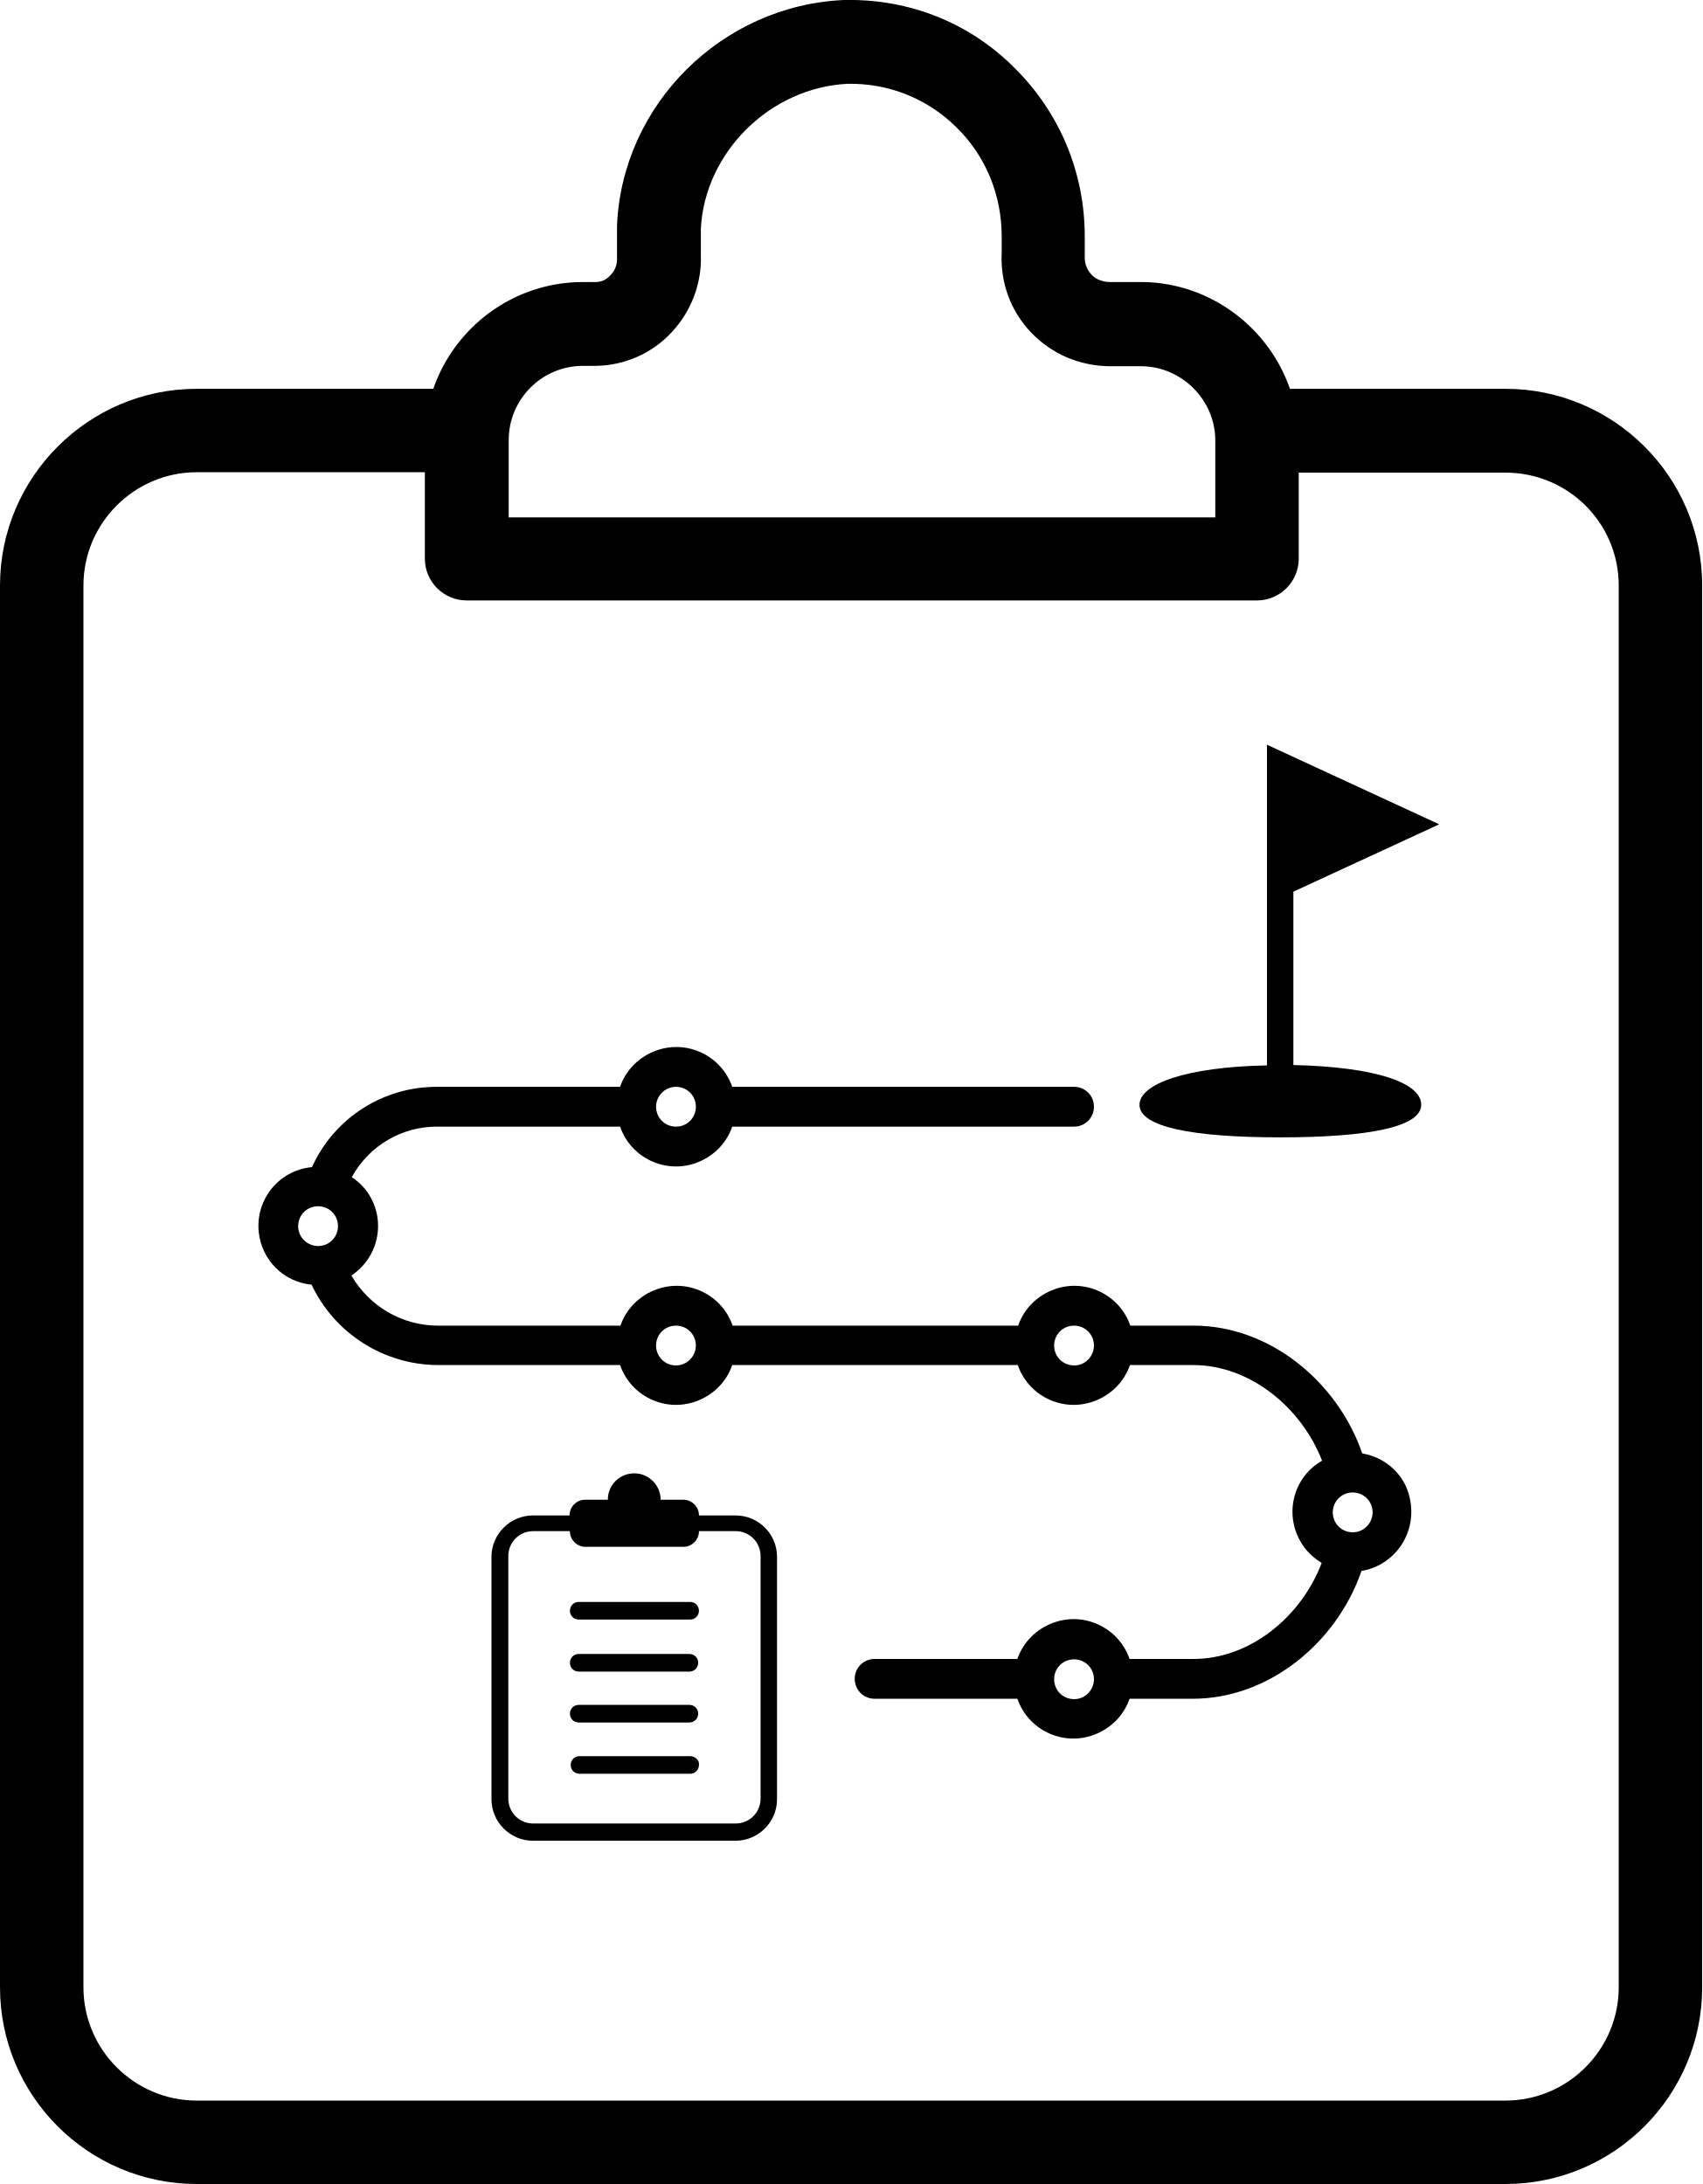
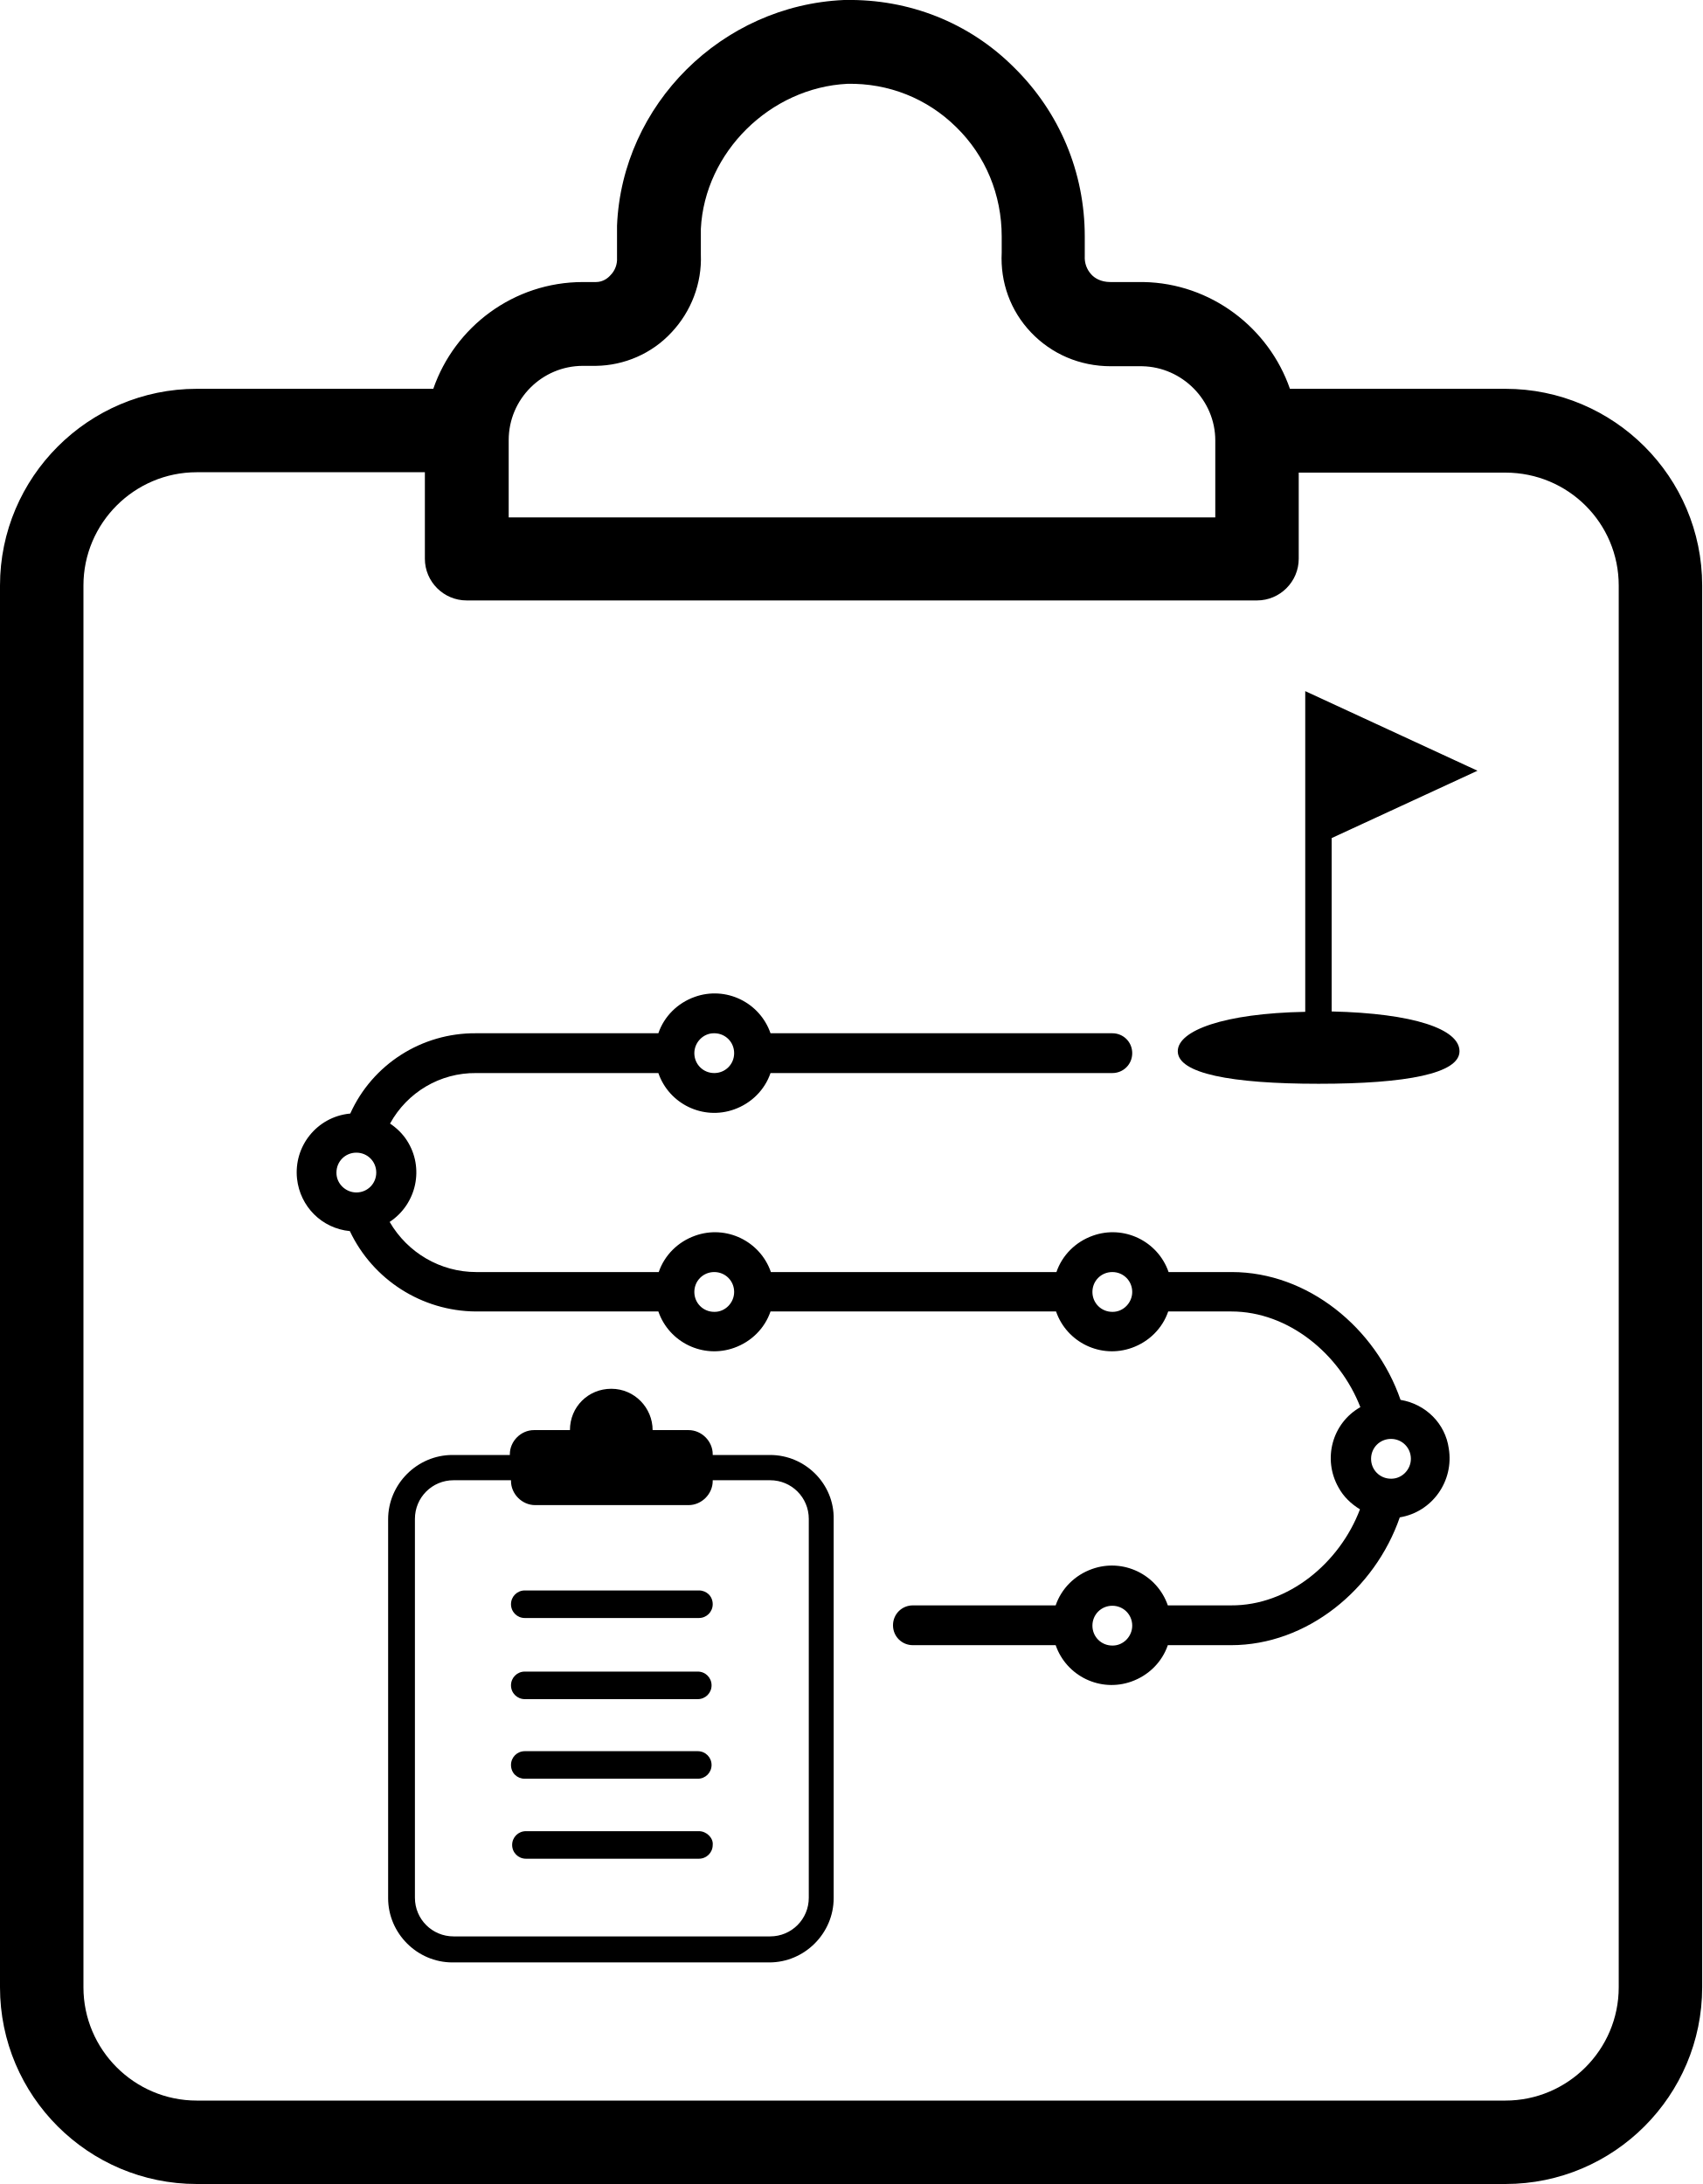
<svg xmlns="http://www.w3.org/2000/svg" version="1.1" id="Capa_1" x="0px" y="0px" viewBox="0 0 444.7 570.7" style="enable-background:new 0 0 444.7 570.7;" xml:space="preserve">
  <path d="M155.7,73.7h-3.4c-18.1,0-33.5,11.7-39.1,27.9H51.4C23.1,101.6,0,124.7,0,153v366.3c0,28.4,23.1,51.4,51.4,51.4h341.9  c28.4,0,51.4-23.1,51.4-51.4V153c0-28.4-23.1-51.4-51.4-51.4H337c-5.5-15.9-20.6-27.6-38.3-27.9h-0.6c-0.1,0-0.1,0-0.2,0h-7.8  c-2.6,0-4.2-1.1-5-2c-1.2-1.3-1.8-3-1.7-4.8c0-0.2,0-0.4,0-0.6v-4.5c0-16.8-6.6-32.5-18.5-44.2C253.2,5.9,237.5-0.3,220.8,0  c-0.1,0-0.2,0-0.3,0c-31.9,1.4-58,27.3-59.3,59c0,0.2,0,0.3,0,0.5v7.3c0,0.2,0,0.4,0,0.6c0.1,1.6-0.5,3.3-1.7,4.5  C158.9,72.6,157.6,73.7,155.7,73.7L155.7,73.7z M422.9,153v366.3c0,16.3-13.3,29.6-29.6,29.6H51.4c-16.3,0-29.6-13.3-29.6-29.6V153  c0-16.3,13.3-29.6,29.6-29.6H111V146c0,6,4.9,10.9,10.9,10.9h206.5c6,0,10.9-4.9,10.9-10.9v-22.5h54  C409.7,123.5,422.9,136.7,422.9,153L422.9,153z M175.4,86.9c5.2-5.5,8-12.9,7.7-20.4v-6.7c1-20,18.1-36.9,38.3-37.9  c10.7-0.2,20.8,3.8,28.4,11.3c7.7,7.5,11.9,17.7,11.9,28.6V66c-0.4,7.8,2.3,15.2,7.6,20.8c5.4,5.7,12.8,8.9,20.9,8.9h7.7h0.5  c10.5,0.2,19.1,8.9,19.1,19.4v20.1H132.9V115c0-10.7,8.7-19.4,19.4-19.4h3.4C163.1,95.5,170.3,92.4,175.4,86.9L175.4,86.9z" />
  <g>
-     <path d="M355.9,379.8c-6.5-18.8-24.2-33.4-44.1-33.4h-16.5c-2.8-8.1-11.7-12.4-19.8-9.5c-4.5,1.6-8,5.1-9.5,9.5h-74.6   c-2.8-8.1-11.7-12.4-19.8-9.5c-4.5,1.6-8,5.1-9.5,9.5h-47.7c-9.3,0-17.9-5-22.6-13.1l0,0c7.1-4.7,9.1-14.2,4.5-21.3   c-1.1-1.7-2.6-3.2-4.4-4.4c4.5-8.2,13.1-13.3,22.5-13.2H162c2.8,8.1,11.7,12.4,19.8,9.5c4.5-1.6,8-5.1,9.5-9.5h89.3   c2.9,0,5.2-2.3,5.2-5.2c0-2.9-2.3-5.2-5.2-5.2h-89.3c-2.8-8.1-11.7-12.4-19.8-9.5c-4.5,1.6-8,5.1-9.5,9.5h-47.7   c-14.1-0.1-27,8.1-32.8,21c-0.1,0-0.1,0-0.2,0c-8.5,0.9-14.6,8.5-13.7,17c0.8,7.3,6.5,13,13.8,13.7c6,12.7,18.8,20.9,32.9,21H162   c2.8,8.1,11.7,12.4,19.8,9.5c4.5-1.6,8-5.1,9.5-9.5h74.6c2.8,8.1,11.7,12.4,19.8,9.5c4.5-1.6,8-5.1,9.5-9.5h16.5   c14.9,0,28.3,11.1,33.7,25c-7.4,4.2-9.9,13.6-5.7,21c1.3,2.4,3.3,4.3,5.6,5.7c-5.3,14-18.7,25.2-33.7,25.1h-16.5   c-2.8-8.1-11.7-12.4-19.8-9.5c-4.5,1.6-8,5.1-9.5,9.5h-37.3c-2.9,0-5.2,2.3-5.2,5.2c0,2.9,2.3,5.2,5.2,5.2h37.3   c2.8,8.1,11.7,12.4,19.8,9.5c4.5-1.6,8-5.1,9.5-9.5h16.5c19.9,0,37.6-14.6,44.1-33.4l0,0c8.5-1.4,14.2-9.5,12.8-18   C367.6,386,362.5,380.9,355.9,379.8L355.9,379.8z M176.6,284c2.9,0,5.2,2.3,5.2,5.2c0,2.9-2.3,5.2-5.2,5.2s-5.2-2.3-5.2-5.2   C171.4,286.4,173.7,284,176.6,284C176.6,284,176.6,284,176.6,284z M77.9,320.4c0-2.9,2.3-5.2,5.2-5.2s5.2,2.3,5.2,5.2   c0,2.9-2.3,5.2-5.2,5.2c-2.8,0-5.2-2.3-5.2-5.1C77.9,320.5,77.9,320.5,77.9,320.4z M176.6,356.8c-2.9,0-5.2-2.3-5.2-5.2   s2.3-5.2,5.2-5.2s5.2,2.3,5.2,5.2C181.8,354.4,179.5,356.8,176.6,356.8C176.7,356.8,176.7,356.8,176.6,356.8z M280.6,356.8   c-2.9,0-5.2-2.3-5.2-5.2s2.3-5.2,5.2-5.2c2.9,0,5.2,2.3,5.2,5.2c0,2.8-2.3,5.2-5.1,5.2H280.6z M280.6,444c-2.9,0-5.2-2.3-5.2-5.2   c0-2.9,2.3-5.2,5.2-5.2c2.9,0,5.2,2.3,5.2,5.2c0,2.8-2.3,5.2-5.1,5.2H280.6z M353.4,400.4c-2.9,0-5.2-2.3-5.2-5.2   c0-2.9,2.3-5.2,5.2-5.2c2.9,0,5.2,2.3,5.2,5.2c0,2.8-2.3,5.2-5.1,5.2C353.4,400.4,353.4,400.4,353.4,400.4z" />
+     <path d="M365.9,365.8c-6.5-18.8-24.2-33.4-44.1-33.4h-16.5c-2.8-8.1-11.7-12.4-19.8-9.5c-4.5,1.6-8,5.1-9.5,9.5h-74.6   c-2.8-8.1-11.7-12.4-19.8-9.5c-4.5,1.6-8,5.1-9.5,9.5h-47.7c-9.3,0-17.9-5-22.6-13.1l0,0c7.1-4.7,9.1-14.2,4.5-21.3   c-1.1-1.7-2.6-3.2-4.4-4.4c4.5-8.2,13.1-13.3,22.5-13.2H172c2.8,8.1,11.7,12.4,19.8,9.5c4.5-1.6,8-5.1,9.5-9.5h89.3   c2.9,0,5.2-2.3,5.2-5.2c0-2.9-2.3-5.2-5.2-5.2h-89.3c-2.8-8.1-11.7-12.4-19.8-9.5c-4.5,1.6-8,5.1-9.5,9.5h-47.7   c-14.1-0.1-27,8.1-32.8,21c-0.1,0-0.1,0-0.2,0c-8.5,0.9-14.6,8.5-13.7,17c0.8,7.3,6.5,13,13.8,13.7c6,12.7,18.8,20.9,32.9,21H172   c2.8,8.1,11.7,12.4,19.8,9.5c4.5-1.6,8-5.1,9.5-9.5h74.6c2.8,8.1,11.7,12.4,19.8,9.5c4.5-1.6,8-5.1,9.5-9.5h16.5   c14.9,0,28.3,11.1,33.7,25c-7.4,4.2-9.9,13.6-5.7,21c1.3,2.4,3.3,4.3,5.6,5.7c-5.3,14-18.7,25.2-33.7,25.1h-16.5   c-2.8-8.1-11.7-12.4-19.8-9.5c-4.5,1.6-8,5.1-9.5,9.5h-37.3c-2.9,0-5.2,2.3-5.2,5.2c0,2.9,2.3,5.2,5.2,5.2h37.3   c2.8,8.1,11.7,12.4,19.8,9.5c4.5-1.6,8-5.1,9.5-9.5h16.5c19.9,0,37.6-14.6,44.1-33.4l0,0c8.5-1.4,14.2-9.5,12.8-18   C377.6,372,372.5,366.9,365.9,365.8L365.9,365.8z M186.6,270c2.9,0,5.2,2.3,5.2,5.2c0,2.9-2.3,5.2-5.2,5.2s-5.2-2.3-5.2-5.2   c0-2.8,2.3-5.2,5.1-5.2C186.6,270,186.6,270,186.6,270z M87.9,306.4c0-2.9,2.3-5.2,5.2-5.2s5.2,2.3,5.2,5.2c0,2.9-2.3,5.2-5.2,5.2   c-2.8,0-5.2-2.3-5.2-5.1C87.9,306.5,87.9,306.5,87.9,306.4z M186.6,342.8c-2.9,0-5.2-2.3-5.2-5.2s2.3-5.2,5.2-5.2s5.2,2.3,5.2,5.2   c0,2.8-2.3,5.2-5.1,5.2C186.7,342.8,186.7,342.8,186.6,342.8z M290.6,342.8c-2.9,0-5.2-2.3-5.2-5.2s2.3-5.2,5.2-5.2   c2.9,0,5.2,2.3,5.2,5.2c0,2.8-2.3,5.2-5.1,5.2C290.7,342.8,290.6,342.8,290.6,342.8z M290.6,430c-2.9,0-5.2-2.3-5.2-5.2   c0-2.9,2.3-5.2,5.2-5.2c2.9,0,5.2,2.3,5.2,5.2c0,2.8-2.3,5.2-5.1,5.2C290.7,430,290.6,430,290.6,430z M363.4,386.4   c-2.9,0-5.2-2.3-5.2-5.2c0-2.9,2.3-5.2,5.2-5.2c2.9,0,5.2,2.3,5.2,5.2c0,2.8-2.3,5.2-5.1,5.2C363.4,386.4,363.4,386.4,363.4,386.4z   " />
  </g>
-   <path d="M297.7,288.7c0,5.8,13.9,8.5,36.8,8.5c23,0,36.8-2.7,36.8-8.5s-12-9.9-33.4-10.4V233l38.1-17.6l-45-20.8v83.8  C309.7,278.8,297.7,283.3,297.7,288.7z" />
+   <path d="M307.7,274.7c0,5.8,13.9,8.5,36.8,8.5c23,0,36.8-2.7,36.8-8.5s-12-9.9-33.4-10.4V219l38.1-17.6L341,180.6v83.8  C319.7,264.8,307.7,269.3,307.7,274.7z" />
  <g>
-     <path d="M192.2,396h-9.6v-0.1c0-2.2-1.9-4-4-4h-6c0-3.7-3-6.9-6.9-6.9c-3.8,0-6.9,3-6.9,6.9h-6c-2.2,0-4,1.9-4,4v0.1h-9.6   c-5.9,0-10.8,4.9-10.8,10.8v63.4c0,5.9,4.9,10.8,10.8,10.8h53c5.9,0,10.8-4.9,10.8-10.8v-63.4C203,400.8,198.1,396,192.2,396   L192.2,396z M198.7,470c0,3.6-2.9,6.5-6.5,6.5h-52.9c-3.6,0-6.5-2.9-6.5-6.5v-63.4c0-3.6,2.9-6.5,6.5-6.5h9.6v0.1c0,2.2,1.9,4,4,4   h25.7c2.2,0,4-1.9,4-4v-0.1h9.6c3.6,0,6.5,2.9,6.5,6.5V470z" />
-     <path d="M180.3,418.6h-29.1c-1.3,0-2.3,1-2.3,2.3s1,2.3,2.3,2.3h29.1c1.3,0,2.3-1,2.3-2.3C182.6,419.6,181.6,418.6,180.3,418.6z" />
-     <path d="M151.2,436.8h28.9c1.3,0,2.3-1,2.3-2.3s-1-2.3-2.3-2.3h-28.9c-1.3,0-2.3,1-2.3,2.3S149.9,436.8,151.2,436.8z" />
-     <path d="M151.2,450.1h28.9c1.3,0,2.3-1,2.3-2.3c0-1.3-1-2.3-2.3-2.3h-28.9c-1.3,0-2.3,1-2.3,2.3   C148.9,449.1,149.9,450.1,151.2,450.1z" />
-     <path d="M180.3,458.9h-28.9c-1.3,0-2.3,1-2.3,2.3s1,2.3,2.3,2.3h28.9c1.3,0,2.3-1,2.3-2.3C182.8,460,181.6,458.9,180.3,458.9z" />
+     <path d="M201.2,380.2h-15v-0.2c0-3.4-2.9-6.3-6.3-6.3h-9.4c0-5.8-4.7-10.8-10.8-10.8c-6,0-10.8,4.7-10.8,10.8h-9.4   c-3.4,0-6.3,2.9-6.3,6.3v0.2h-15c-9.2,0-16.8,7.6-16.8,16.8v99c0,9.2,7.6,16.8,16.8,16.8H201c9.2,0,16.8-7.6,16.8-16.8l0-99   C218,387.8,210.4,380.2,201.2,380.2L201.2,380.2z M211.3,495.9c0,5.6-4.5,10.1-10.1,10.1h-82.7c-5.6,0-10.1-4.5-10.1-10.1v-99   c0-5.6,4.5-10.1,10.1-10.1h15v0.2c0,3.4,2.9,6.3,6.3,6.3h40.1c3.4,0,6.3-2.9,6.3-6.3v-0.2h15c5.6,0,10.1,4.5,10.1,10.1L211.3,495.9   z" />
+     <path d="M182.6,415.6h-45.5c-2,0-3.6,1.6-3.6,3.6s1.6,3.6,3.6,3.6h45.5c2,0,3.6-1.6,3.6-3.6C186.2,417.1,184.6,415.6,182.6,415.6z" />
+     <path d="M137.1,444h45.2c2,0,3.6-1.6,3.6-3.6s-1.6-3.6-3.6-3.6l-45.2,0c-2,0-3.6,1.6-3.6,3.6S135.1,444,137.1,444z" />
+     <path d="M137.1,464.8h45.2c2,0,3.6-1.6,3.6-3.6c0-2-1.6-3.6-3.6-3.6h-45.2c-2,0-3.6,1.6-3.6,3.6   C133.5,463.3,135.1,464.8,137.1,464.8z" />
+     <path d="M182.6,478.5h-45.2c-2,0-3.6,1.6-3.6,3.6s1.6,3.6,3.6,3.6h45.2c2,0,3.6-1.6,3.6-3.6C186.4,480.3,184.6,478.5,182.6,478.5z" />
  </g>
</svg>
